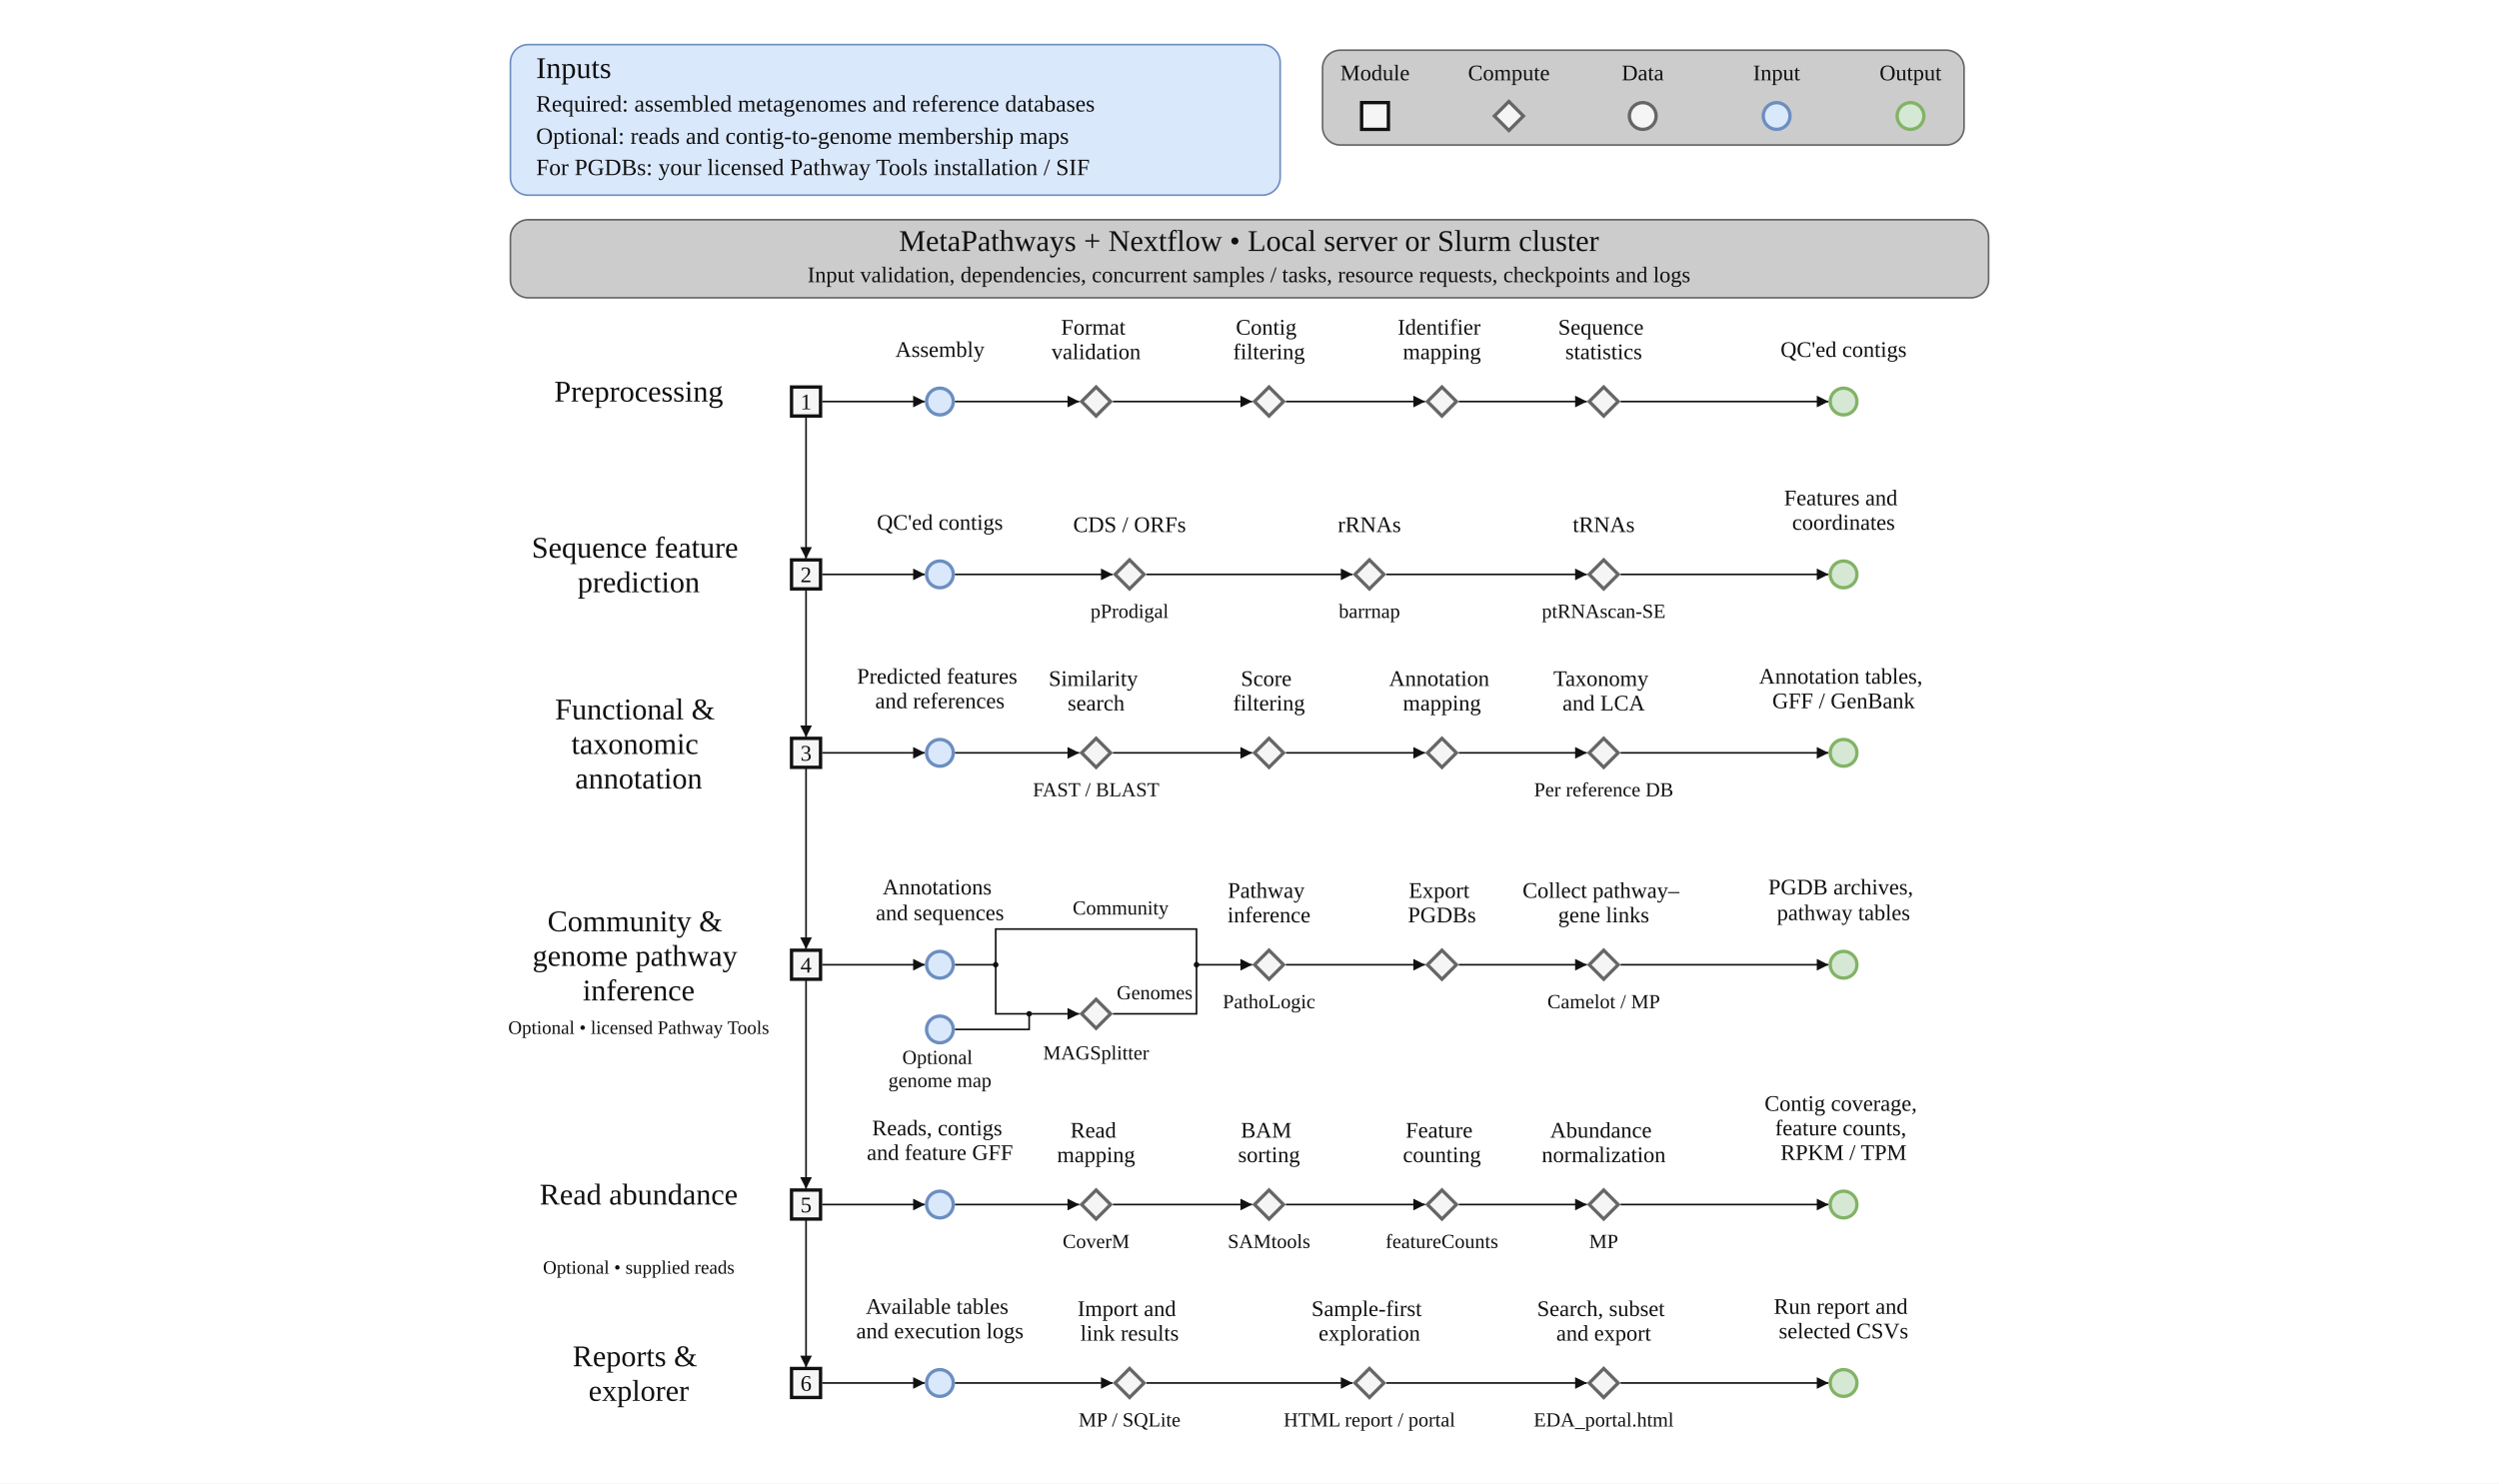
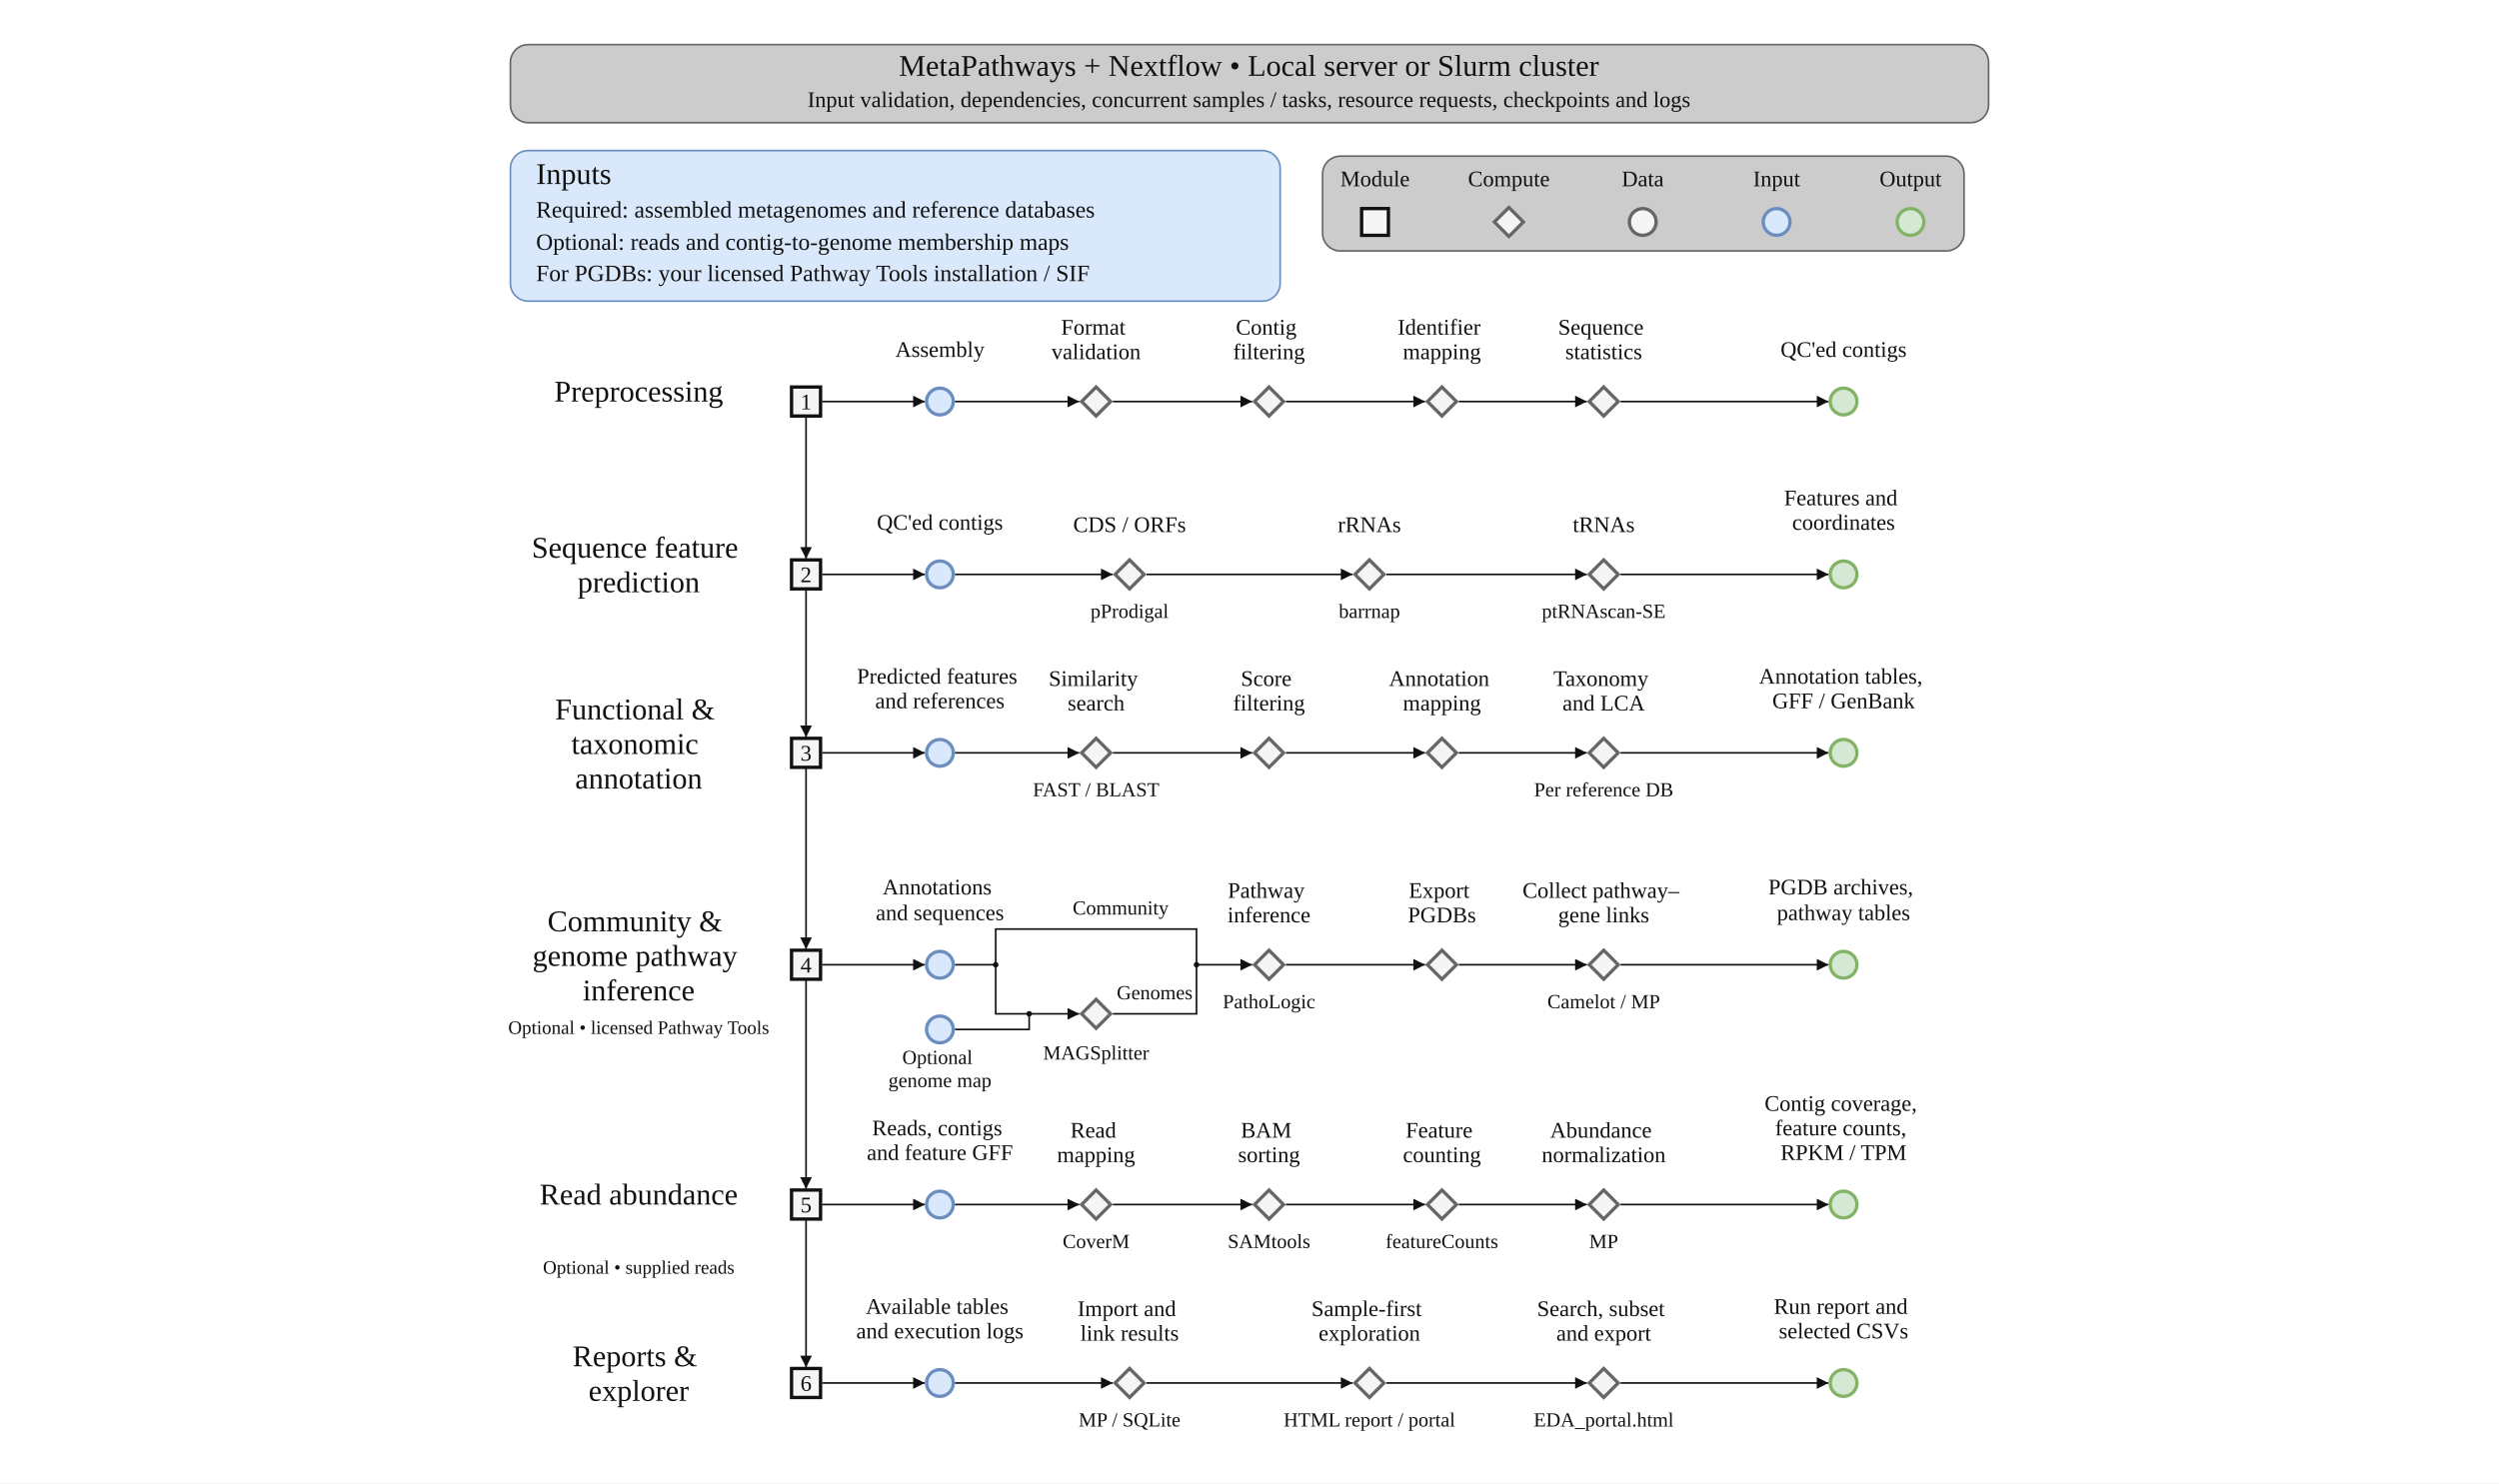
<svg xmlns="http://www.w3.org/2000/svg" viewBox="0 0 2240 1330" width="2240" height="1330" role="img">
  <rect width="2240" height="1330" fill="#ffffff" />
  <svg viewBox="135 0 1365 1290" width="1365" height="1290" role="img" aria-labelledby="workflow-title workflow-desc" x="437.5" y="20">
    <rect width="1500" height="1290" fill="#FFFFFF" />
    <defs>
      <marker id="arrow" viewBox="0 0 10 10" refX="10" refY="5" markerWidth="7" markerHeight="7" orient="auto-start-reverse">
        <path d="M 0 0 L 10 5 L 0 10 z" fill="#111111" />
      </marker>
    </defs>
    <style>text { font-family: "Times New Roman", Times, serif; fill: #111111; } .wire { fill: none; stroke: #111111; stroke-width: 1.5; marker-end: url(#arrow); } .branch { fill: none; stroke: #111111; stroke-width: 1.5; stroke-linejoin: miter; }</style>
-     <rect x="155" y="20" width="690" height="135" rx="16" fill="#DAE8FC" stroke="#6C8EBF" stroke-width="1.5" />
-     <text x="178" y="50" font-size="27" text-anchor="start">
-       <tspan x="178" dy="0">Inputs</tspan>
-     </text>
-     <text x="178" y="80" font-size="21" text-anchor="start">
-       <tspan x="178" dy="0">Required: assembled metagenomes and reference databases</tspan>
-     </text>
-     <text x="178" y="109" font-size="21" text-anchor="start">
-       <tspan x="178" dy="0">Optional: reads and contig-to-genome membership maps</tspan>
-     </text>
-     <text x="178" y="137" font-size="21" text-anchor="start">
-       <tspan x="178" dy="0">For PGDBs: your licensed Pathway Tools installation / SIF</tspan>
-     </text>
-     <rect x="883" y="25" width="575" height="85" rx="16" fill="#CCCCCC" stroke="#666666" stroke-width="1.5" />
-     <text x="930" y="52" font-size="20" text-anchor="middle">
-       <tspan x="930" dy="0">Module</tspan>
-     </text>
-     <text x="1050" y="52" font-size="20" text-anchor="middle">
-       <tspan x="1050" dy="0">Compute</tspan>
-     </text>
-     <text x="1170" y="52" font-size="20" text-anchor="middle">
-       <tspan x="1170" dy="0">Data</tspan>
-     </text>
-     <text x="1290" y="52" font-size="20" text-anchor="middle">
-       <tspan x="1290" dy="0">Input</tspan>
-     </text>
-     <text x="1410" y="52" font-size="20" text-anchor="middle">
-       <tspan x="1410" dy="0">Output</tspan>
-     </text>
-     <rect x="918" y="72" width="24" height="24" fill="#F5F5F5" stroke="#111111" stroke-width="3" />
-     <path d="M 1050 71 L 1063 84 L 1050 97 L 1037 84 Z" fill="#F5F5F5" stroke="#666666" stroke-width="3" />
-     <circle cx="1170" cy="84" r="12" fill="#F5F5F5" stroke="#666666" stroke-width="3" />
-     <circle cx="1290" cy="84" r="12" fill="#DAE8FC" stroke="#6C8EBF" stroke-width="3" />
-     <circle cx="1410" cy="84" r="12" fill="#D5E8D4" stroke="#82B366" stroke-width="3" />
-     <rect x="155" y="177" width="1325" height="70" rx="16" fill="#CCCCCC" stroke="#666666" stroke-width="1.5" />
-     <text x="817" y="205" font-size="27" text-anchor="middle">
-       <tspan x="817" dy="0">MetaPathways + Nextflow  •  Local server or Slurm cluster</tspan>
-     </text>
-     <text x="817" y="233" font-size="20" text-anchor="middle">
-       <tspan x="817" dy="0">Input validation, dependencies, concurrent samples / tasks, resource requests, checkpoints and logs</tspan>
-     </text>
+     <g id="workflow-heading" transform="translate(0 -157)">
+       <rect x="155" y="177" width="1325" height="70" rx="16" fill="#CCCCCC" stroke="#666666" stroke-width="1.5" />
+       <text x="817" y="205" font-size="27" text-anchor="middle">
+         <tspan x="817" dy="0">MetaPathways + Nextflow  •  Local server or Slurm cluster</tspan>
+       </text>
+       <text x="817" y="233" font-size="20" text-anchor="middle">
+         <tspan x="817" dy="0">Input validation, dependencies, concurrent samples / tasks, resource requests, checkpoints and logs</tspan>
+       </text>
+     </g>
+     <g id="workflow-inputs-and-legend" transform="translate(0 95)">
+       <rect x="155" y="20" width="690" height="135" rx="16" fill="#DAE8FC" stroke="#6C8EBF" stroke-width="1.5" />
+       <text x="178" y="50" font-size="27" text-anchor="start">
+         <tspan x="178" dy="0">Inputs</tspan>
+       </text>
+       <text x="178" y="80" font-size="21" text-anchor="start">
+         <tspan x="178" dy="0">Required: assembled metagenomes and reference databases</tspan>
+       </text>
+       <text x="178" y="109" font-size="21" text-anchor="start">
+         <tspan x="178" dy="0">Optional: reads and contig-to-genome membership maps</tspan>
+       </text>
+       <text x="178" y="137" font-size="21" text-anchor="start">
+         <tspan x="178" dy="0">For PGDBs: your licensed Pathway Tools installation / SIF</tspan>
+       </text>
+       <rect x="883" y="25" width="575" height="85" rx="16" fill="#CCCCCC" stroke="#666666" stroke-width="1.5" />
+       <text x="930" y="52" font-size="20" text-anchor="middle">
+         <tspan x="930" dy="0">Module</tspan>
+       </text>
+       <text x="1050" y="52" font-size="20" text-anchor="middle">
+         <tspan x="1050" dy="0">Compute</tspan>
+       </text>
+       <text x="1170" y="52" font-size="20" text-anchor="middle">
+         <tspan x="1170" dy="0">Data</tspan>
+       </text>
+       <text x="1290" y="52" font-size="20" text-anchor="middle">
+         <tspan x="1290" dy="0">Input</tspan>
+       </text>
+       <text x="1410" y="52" font-size="20" text-anchor="middle">
+         <tspan x="1410" dy="0">Output</tspan>
+       </text>
+       <rect x="918" y="72" width="24" height="24" fill="#F5F5F5" stroke="#111111" stroke-width="3" />
+       <path d="M 1050 71 L 1063 84 L 1050 97 L 1037 84 Z" fill="#F5F5F5" stroke="#666666" stroke-width="3" />
+       <circle cx="1170" cy="84" r="12" fill="#F5F5F5" stroke="#666666" stroke-width="3" />
+       <circle cx="1290" cy="84" r="12" fill="#DAE8FC" stroke="#6C8EBF" stroke-width="3" />
+       <circle cx="1410" cy="84" r="12" fill="#D5E8D4" stroke="#82B366" stroke-width="3" />
+     </g>
    <text x="270" y="340" font-size="27" text-anchor="middle">
      <tspan x="270" dy="0">Preprocessing</tspan>
    </text>
    <rect x="407" y="327" width="26" height="26" fill="#F5F5F5" stroke="#111111" stroke-width="3" />
    <text x="420" y="347" font-size="20" text-anchor="middle">
      <tspan x="420" dy="0">1</tspan>
    </text>
    <path d="M 434.5 340 L 526.5 340" class="wire" />
    <circle cx="540" cy="340" r="12" fill="#DAE8FC" stroke="#6C8EBF" stroke-width="3" />
    <text x="540" y="300" font-size="20" text-anchor="middle">
      <tspan x="540" dy="0">Assembly</tspan>
    </text>
    <path d="M 553.5 340 L 664.879 340" class="wire" />
    <path d="M 680 327 L 693 340 L 680 353 L 667 340 Z" fill="#F5F5F5" stroke="#666666" stroke-width="3" />
    <text x="680" y="280" font-size="20" text-anchor="middle">
      <tspan x="680" dy="0">Format</tspan>
      <tspan x="680" dy="22">validation</tspan>
    </text>
    <path d="M 695.121 340 L 819.879 340" class="wire" />
    <path d="M 835 327 L 848 340 L 835 353 L 822 340 Z" fill="#F5F5F5" stroke="#666666" stroke-width="3" />
    <text x="835" y="280" font-size="20" text-anchor="middle">
      <tspan x="835" dy="0">Contig</tspan>
      <tspan x="835" dy="22">filtering</tspan>
    </text>
    <path d="M 850.121 340 L 974.879 340" class="wire" />
    <path d="M 990 327 L 1003 340 L 990 353 L 977 340 Z" fill="#F5F5F5" stroke="#666666" stroke-width="3" />
    <text x="990" y="280" font-size="20" text-anchor="middle">
      <tspan x="990" dy="0">Identifier</tspan>
      <tspan x="990" dy="22">mapping</tspan>
    </text>
    <path d="M 1005.12 340 L 1119.88 340" class="wire" />
    <path d="M 1135 327 L 1148 340 L 1135 353 L 1122 340 Z" fill="#F5F5F5" stroke="#666666" stroke-width="3" />
    <text x="1135" y="280" font-size="20" text-anchor="middle">
      <tspan x="1135" dy="0">Sequence</tspan>
      <tspan x="1135" dy="22">statistics</tspan>
    </text>
    <path d="M 1150.12 340 L 1336.5 340" class="wire" />
    <circle cx="1350" cy="340" r="12" fill="#D5E8D4" stroke="#82B366" stroke-width="3" />
    <text x="1350" y="300" font-size="20" text-anchor="middle">
      <tspan x="1350" dy="0">QC'ed contigs</tspan>
    </text>
    <text x="270" y="480" font-size="27" text-anchor="middle">
      <tspan x="270" dy="0">Sequence feature</tspan>
      <tspan x="270" dy="31">prediction</tspan>
    </text>
    <rect x="407" y="482" width="26" height="26" fill="#F5F5F5" stroke="#111111" stroke-width="3" />
    <text x="420" y="502" font-size="20" text-anchor="middle">
      <tspan x="420" dy="0">2</tspan>
    </text>
    <path d="M 434.5 495 L 526.5 495" class="wire" />
    <circle cx="540" cy="495" r="12" fill="#DAE8FC" stroke="#6C8EBF" stroke-width="3" />
    <text x="540" y="455" font-size="20" text-anchor="middle">
      <tspan x="540" dy="0">QC'ed contigs</tspan>
    </text>
    <path d="M 553.5 495 L 694.879 495" class="wire" />
    <path d="M 710 482 L 723 495 L 710 508 L 697 495 Z" fill="#F5F5F5" stroke="#666666" stroke-width="3" />
    <text x="710" y="457" font-size="20" text-anchor="middle">
      <tspan x="710" dy="0">CDS / ORFs</tspan>
    </text>
    <text x="710" y="534" font-size="18" text-anchor="middle">
      <tspan x="710" dy="0">pProdigal</tspan>
    </text>
    <path d="M 725.121 495 L 909.879 495" class="wire" />
    <path d="M 925 482 L 938 495 L 925 508 L 912 495 Z" fill="#F5F5F5" stroke="#666666" stroke-width="3" />
    <text x="925" y="457" font-size="20" text-anchor="middle">
      <tspan x="925" dy="0">rRNAs</tspan>
    </text>
    <text x="925" y="534" font-size="18" text-anchor="middle">
      <tspan x="925" dy="0">barrnap</tspan>
    </text>
    <path d="M 940.121 495 L 1119.88 495" class="wire" />
    <path d="M 1135 482 L 1148 495 L 1135 508 L 1122 495 Z" fill="#F5F5F5" stroke="#666666" stroke-width="3" />
    <text x="1135" y="457" font-size="20" text-anchor="middle">
      <tspan x="1135" dy="0">tRNAs</tspan>
    </text>
    <text x="1135" y="534" font-size="18" text-anchor="middle">
      <tspan x="1135" dy="0">ptRNAscan-SE</tspan>
    </text>
    <path d="M 1150.12 495 L 1336.5 495" class="wire" />
    <circle cx="1350" cy="495" r="12" fill="#D5E8D4" stroke="#82B366" stroke-width="3" />
    <text x="1350" y="433" font-size="20" text-anchor="middle">
      <tspan x="1350" dy="0">Features and</tspan>
      <tspan x="1350" dy="22">coordinates</tspan>
    </text>
    <text x="270" y="625" font-size="27" text-anchor="middle">
      <tspan x="270" dy="0">Functional &amp;</tspan>
      <tspan x="270" dy="31">taxonomic</tspan>
      <tspan x="270" dy="31">annotation</tspan>
    </text>
    <rect x="407" y="642" width="26" height="26" fill="#F5F5F5" stroke="#111111" stroke-width="3" />
    <text x="420" y="662" font-size="20" text-anchor="middle">
      <tspan x="420" dy="0">3</tspan>
    </text>
    <path d="M 434.5 655 L 526.5 655" class="wire" />
    <circle cx="540" cy="655" r="12" fill="#DAE8FC" stroke="#6C8EBF" stroke-width="3" />
    <text x="540" y="593" font-size="20" text-anchor="middle">
      <tspan x="540" dy="0">Predicted features</tspan>
      <tspan x="540" dy="22">and references</tspan>
    </text>
    <path d="M 553.5 655 L 664.879 655" class="wire" />
    <path d="M 680 642 L 693 655 L 680 668 L 667 655 Z" fill="#F5F5F5" stroke="#666666" stroke-width="3" />
    <text x="680" y="595" font-size="20" text-anchor="middle">
      <tspan x="680" dy="0">Similarity</tspan>
      <tspan x="680" dy="22">search</tspan>
    </text>
    <text x="680" y="694" font-size="18" text-anchor="middle">
      <tspan x="680" dy="0">FAST / BLAST</tspan>
    </text>
    <path d="M 695.121 655 L 819.879 655" class="wire" />
    <path d="M 835 642 L 848 655 L 835 668 L 822 655 Z" fill="#F5F5F5" stroke="#666666" stroke-width="3" />
    <text x="835" y="595" font-size="20" text-anchor="middle">
      <tspan x="835" dy="0">Score</tspan>
      <tspan x="835" dy="22">filtering</tspan>
    </text>
    <path d="M 850.121 655 L 974.879 655" class="wire" />
    <path d="M 990 642 L 1003 655 L 990 668 L 977 655 Z" fill="#F5F5F5" stroke="#666666" stroke-width="3" />
    <text x="990" y="595" font-size="20" text-anchor="middle">
      <tspan x="990" dy="0">Annotation</tspan>
      <tspan x="990" dy="22">mapping</tspan>
    </text>
    <path d="M 1005.12 655 L 1119.88 655" class="wire" />
    <path d="M 1135 642 L 1148 655 L 1135 668 L 1122 655 Z" fill="#F5F5F5" stroke="#666666" stroke-width="3" />
    <text x="1135" y="595" font-size="20" text-anchor="middle">
      <tspan x="1135" dy="0">Taxonomy</tspan>
      <tspan x="1135" dy="22">and LCA</tspan>
    </text>
    <text x="1135" y="694" font-size="18" text-anchor="middle">
      <tspan x="1135" dy="0">Per reference DB</tspan>
    </text>
    <path d="M 1150.12 655 L 1336.5 655" class="wire" />
    <circle cx="1350" cy="655" r="12" fill="#D5E8D4" stroke="#82B366" stroke-width="3" />
    <text x="1350" y="593" font-size="20" text-anchor="middle">
      <tspan x="1350" dy="0">Annotation tables,</tspan>
      <tspan x="1350" dy="22">GFF / GenBank</tspan>
    </text>
    <text x="270" y="815" font-size="27" text-anchor="middle">
      <tspan x="270" dy="0">Community &amp;</tspan>
      <tspan x="270" dy="31">genome pathway</tspan>
      <tspan x="270" dy="31">inference</tspan>
    </text>
    <rect x="407" y="832" width="26" height="26" fill="#F5F5F5" stroke="#111111" stroke-width="3" />
    <text x="420" y="852" font-size="20" text-anchor="middle">
      <tspan x="420" dy="0">4</tspan>
    </text>
    <path d="M 434.5 845 L 526.5 845" class="wire" />
    <circle cx="540" cy="845" r="12" fill="#DAE8FC" stroke="#6C8EBF" stroke-width="3" />
    <text x="540" y="782" font-size="20" text-anchor="middle">
      <tspan x="540" dy="0">Annotations</tspan>
      <tspan x="540" dy="23.0">and sequences</tspan>
    </text>
    <circle cx="540" cy="903" r="12" fill="#DAE8FC" stroke="#6C8EBF" stroke-width="3" />
    <text x="540" y="934" font-size="18" text-anchor="middle">
      <tspan x="540" dy="0">Optional</tspan>
      <tspan x="540" dy="20.7">genome map</tspan>
    </text>
    <text x="702" y="800" font-size="18" text-anchor="middle">
      <tspan x="702" dy="0">Community</tspan>
    </text>
    <path d="M 680 876 L 693 889 L 680 902 L 667 889 Z" fill="#F5F5F5" stroke="#666666" stroke-width="3" />
    <text x="680" y="930" font-size="18" text-anchor="middle">
      <tspan x="680" dy="0">MAGSplitter</tspan>
    </text>
    <text x="732.5" y="876" font-size="18" text-anchor="middle">
      <tspan x="732.5" dy="0">Genomes</tspan>
    </text>
    <path d="M 835 832 L 848 845 L 835 858 L 822 845 Z" fill="#F5F5F5" stroke="#666666" stroke-width="3" />
    <text x="835" y="785" font-size="20" text-anchor="middle">
      <tspan x="835" dy="0">Pathway</tspan>
      <tspan x="835" dy="22">inference</tspan>
    </text>
    <text x="835" y="884" font-size="18" text-anchor="middle">
      <tspan x="835" dy="0">PathoLogic</tspan>
    </text>
    <path d="M 850.121 845 L 974.879 845" class="wire" />
    <path d="M 990 832 L 1003 845 L 990 858 L 977 845 Z" fill="#F5F5F5" stroke="#666666" stroke-width="3" />
    <text x="990" y="785" font-size="20" text-anchor="middle">
      <tspan x="990" dy="0">Export</tspan>
      <tspan x="990" dy="22">PGDBs</tspan>
    </text>
    <path d="M 1005.12 845 L 1119.88 845" class="wire" />
    <path d="M 1135 832 L 1148 845 L 1135 858 L 1122 845 Z" fill="#F5F5F5" stroke="#666666" stroke-width="3" />
    <text x="1135" y="785" font-size="20" text-anchor="middle">
      <tspan x="1135" dy="0">Collect pathway–</tspan>
      <tspan x="1135" dy="22">gene links</tspan>
    </text>
    <text x="1135" y="884" font-size="18" text-anchor="middle">
      <tspan x="1135" dy="0">Camelot / MP</tspan>
    </text>
    <path d="M 1150.12 845 L 1336.5 845" class="wire" />
    <circle cx="1350" cy="845" r="12" fill="#D5E8D4" stroke="#82B366" stroke-width="3" />
    <text x="1350" y="782" font-size="20" text-anchor="middle">
      <tspan x="1350" dy="0">PGDB archives,</tspan>
      <tspan x="1350" dy="23.0">pathway tables</tspan>
    </text>
    <text x="270" y="1060" font-size="27" text-anchor="middle">
      <tspan x="270" dy="0">Read abundance</tspan>
    </text>
    <rect x="407" y="1047" width="26" height="26" fill="#F5F5F5" stroke="#111111" stroke-width="3" />
    <text x="420" y="1067" font-size="20" text-anchor="middle">
      <tspan x="420" dy="0">5</tspan>
    </text>
    <path d="M 434.5 1060 L 526.5 1060" class="wire" />
    <circle cx="540" cy="1060" r="12" fill="#DAE8FC" stroke="#6C8EBF" stroke-width="3" />
    <text x="540" y="998" font-size="20" text-anchor="middle">
      <tspan x="540" dy="0">Reads, contigs</tspan>
      <tspan x="540" dy="22">and feature GFF</tspan>
    </text>
    <path d="M 553.5 1060 L 664.879 1060" class="wire" />
    <path d="M 680 1047 L 693 1060 L 680 1073 L 667 1060 Z" fill="#F5F5F5" stroke="#666666" stroke-width="3" />
    <text x="680" y="1000" font-size="20" text-anchor="middle">
      <tspan x="680" dy="0">Read</tspan>
      <tspan x="680" dy="22">mapping</tspan>
    </text>
    <text x="680" y="1099" font-size="18" text-anchor="middle">
      <tspan x="680" dy="0">CoverM</tspan>
    </text>
    <path d="M 695.121 1060 L 819.879 1060" class="wire" />
    <path d="M 835 1047 L 848 1060 L 835 1073 L 822 1060 Z" fill="#F5F5F5" stroke="#666666" stroke-width="3" />
    <text x="835" y="1000" font-size="20" text-anchor="middle">
      <tspan x="835" dy="0">BAM</tspan>
      <tspan x="835" dy="22">sorting</tspan>
    </text>
    <text x="835" y="1099" font-size="18" text-anchor="middle">
      <tspan x="835" dy="0">SAMtools</tspan>
    </text>
    <path d="M 850.121 1060 L 974.879 1060" class="wire" />
    <path d="M 990 1047 L 1003 1060 L 990 1073 L 977 1060 Z" fill="#F5F5F5" stroke="#666666" stroke-width="3" />
    <text x="990" y="1000" font-size="20" text-anchor="middle">
      <tspan x="990" dy="0">Feature</tspan>
      <tspan x="990" dy="22">counting</tspan>
    </text>
    <text x="990" y="1099" font-size="18" text-anchor="middle">
      <tspan x="990" dy="0">featureCounts</tspan>
    </text>
    <path d="M 1005.12 1060 L 1119.88 1060" class="wire" />
    <path d="M 1135 1047 L 1148 1060 L 1135 1073 L 1122 1060 Z" fill="#F5F5F5" stroke="#666666" stroke-width="3" />
    <text x="1135" y="1000" font-size="20" text-anchor="middle">
      <tspan x="1135" dy="0">Abundance</tspan>
      <tspan x="1135" dy="22">normalization</tspan>
    </text>
    <text x="1135" y="1099" font-size="18" text-anchor="middle">
      <tspan x="1135" dy="0">MP</tspan>
    </text>
    <path d="M 1150.12 1060 L 1336.5 1060" class="wire" />
    <circle cx="1350" cy="1060" r="12" fill="#D5E8D4" stroke="#82B366" stroke-width="3" />
    <text x="1350" y="976" font-size="20" text-anchor="middle">
      <tspan x="1350" dy="0">Contig coverage,</tspan>
      <tspan x="1350" dy="22">feature counts,</tspan>
      <tspan x="1350" dy="22">RPKM / TPM</tspan>
    </text>
    <text x="270" y="1205" font-size="27" text-anchor="middle">
      <tspan x="270" dy="0">Reports &amp;</tspan>
      <tspan x="270" dy="31">explorer</tspan>
    </text>
    <rect x="407" y="1207" width="26" height="26" fill="#F5F5F5" stroke="#111111" stroke-width="3" />
    <text x="420" y="1227" font-size="20" text-anchor="middle">
      <tspan x="420" dy="0">6</tspan>
    </text>
    <path d="M 434.5 1220 L 526.5 1220" class="wire" />
    <circle cx="540" cy="1220" r="12" fill="#DAE8FC" stroke="#6C8EBF" stroke-width="3" />
    <text x="540" y="1158" font-size="20" text-anchor="middle">
      <tspan x="540" dy="0">Available tables</tspan>
      <tspan x="540" dy="22">and execution logs</tspan>
    </text>
    <path d="M 553.5 1220 L 694.879 1220" class="wire" />
    <path d="M 710 1207 L 723 1220 L 710 1233 L 697 1220 Z" fill="#F5F5F5" stroke="#666666" stroke-width="3" />
    <text x="710" y="1160" font-size="20" text-anchor="middle">
      <tspan x="710" dy="0">Import and</tspan>
      <tspan x="710" dy="22">link results</tspan>
    </text>
    <text x="710" y="1259" font-size="18" text-anchor="middle">
      <tspan x="710" dy="0">MP / SQLite</tspan>
    </text>
    <path d="M 725.121 1220 L 909.879 1220" class="wire" />
    <path d="M 925 1207 L 938 1220 L 925 1233 L 912 1220 Z" fill="#F5F5F5" stroke="#666666" stroke-width="3" />
    <text x="925" y="1160" font-size="20" text-anchor="middle">
      <tspan x="925" dy="0">Sample-first</tspan>
      <tspan x="925" dy="22">exploration</tspan>
    </text>
    <text x="925" y="1259" font-size="18" text-anchor="middle">
      <tspan x="925" dy="0">HTML report / portal</tspan>
    </text>
    <path d="M 940.121 1220 L 1119.88 1220" class="wire" />
    <path d="M 1135 1207 L 1148 1220 L 1135 1233 L 1122 1220 Z" fill="#F5F5F5" stroke="#666666" stroke-width="3" />
    <text x="1135" y="1160" font-size="20" text-anchor="middle">
      <tspan x="1135" dy="0">Search, subset</tspan>
      <tspan x="1135" dy="22">and export</tspan>
    </text>
    <text x="1135" y="1259" font-size="18" text-anchor="middle">
      <tspan x="1135" dy="0">EDA_portal.html</tspan>
    </text>
    <path d="M 1150.12 1220 L 1336.5 1220" class="wire" />
    <circle cx="1350" cy="1220" r="12" fill="#D5E8D4" stroke="#82B366" stroke-width="3" />
    <text x="1350" y="1158" font-size="20" text-anchor="middle">
      <tspan x="1350" dy="0">Run report and</tspan>
      <tspan x="1350" dy="22">selected CSVs</tspan>
    </text>
    <path d="M 553.5 845 L 590 845" class="branch" />
    <path d="M 590 845 L 590 813 L 770 813 L 770 845" class="branch" />
    <path d="M 590 845 L 590 889 L 620 889" class="branch" />
    <path d="M 553.5 903 L 620 903 L 620 889" class="branch" />
    <path d="M 620 889 L 664.879 889" class="wire" />
    <path d="M 695.121 889 L 770 889 L 770 845" class="branch" />
    <path d="M 770 845 L 819.879 845" class="wire" />
    <circle cx="590" cy="845" r="2.5" fill="#111111" />
    <circle cx="620" cy="889" r="2.5" fill="#111111" />
    <circle cx="770" cy="845" r="2.5" fill="#111111" />
    <text x="270" y="907" font-size="17" text-anchor="middle">Optional • licensed Pathway Tools</text>
    <text x="270" y="1122" font-size="17" text-anchor="middle">Optional • supplied reads</text>
    <path d="M 420 354 L 420 481" fill="none" stroke="#111111" stroke-width="1.5" marker-end="url(#arrow)" class="module-flow" />
    <path d="M 420 509 L 420 641" fill="none" stroke="#111111" stroke-width="1.5" marker-end="url(#arrow)" class="module-flow" />
    <path d="M 420 669 L 420 831" fill="none" stroke="#111111" stroke-width="1.5" marker-end="url(#arrow)" class="module-flow" />
    <path d="M 420 859 L 420 1046" fill="none" stroke="#111111" stroke-width="1.5" marker-end="url(#arrow)" class="module-flow" />
    <path d="M 420 1074 L 420 1206" fill="none" stroke="#111111" stroke-width="1.5" marker-end="url(#arrow)" class="module-flow" />
  </svg>
</svg>
